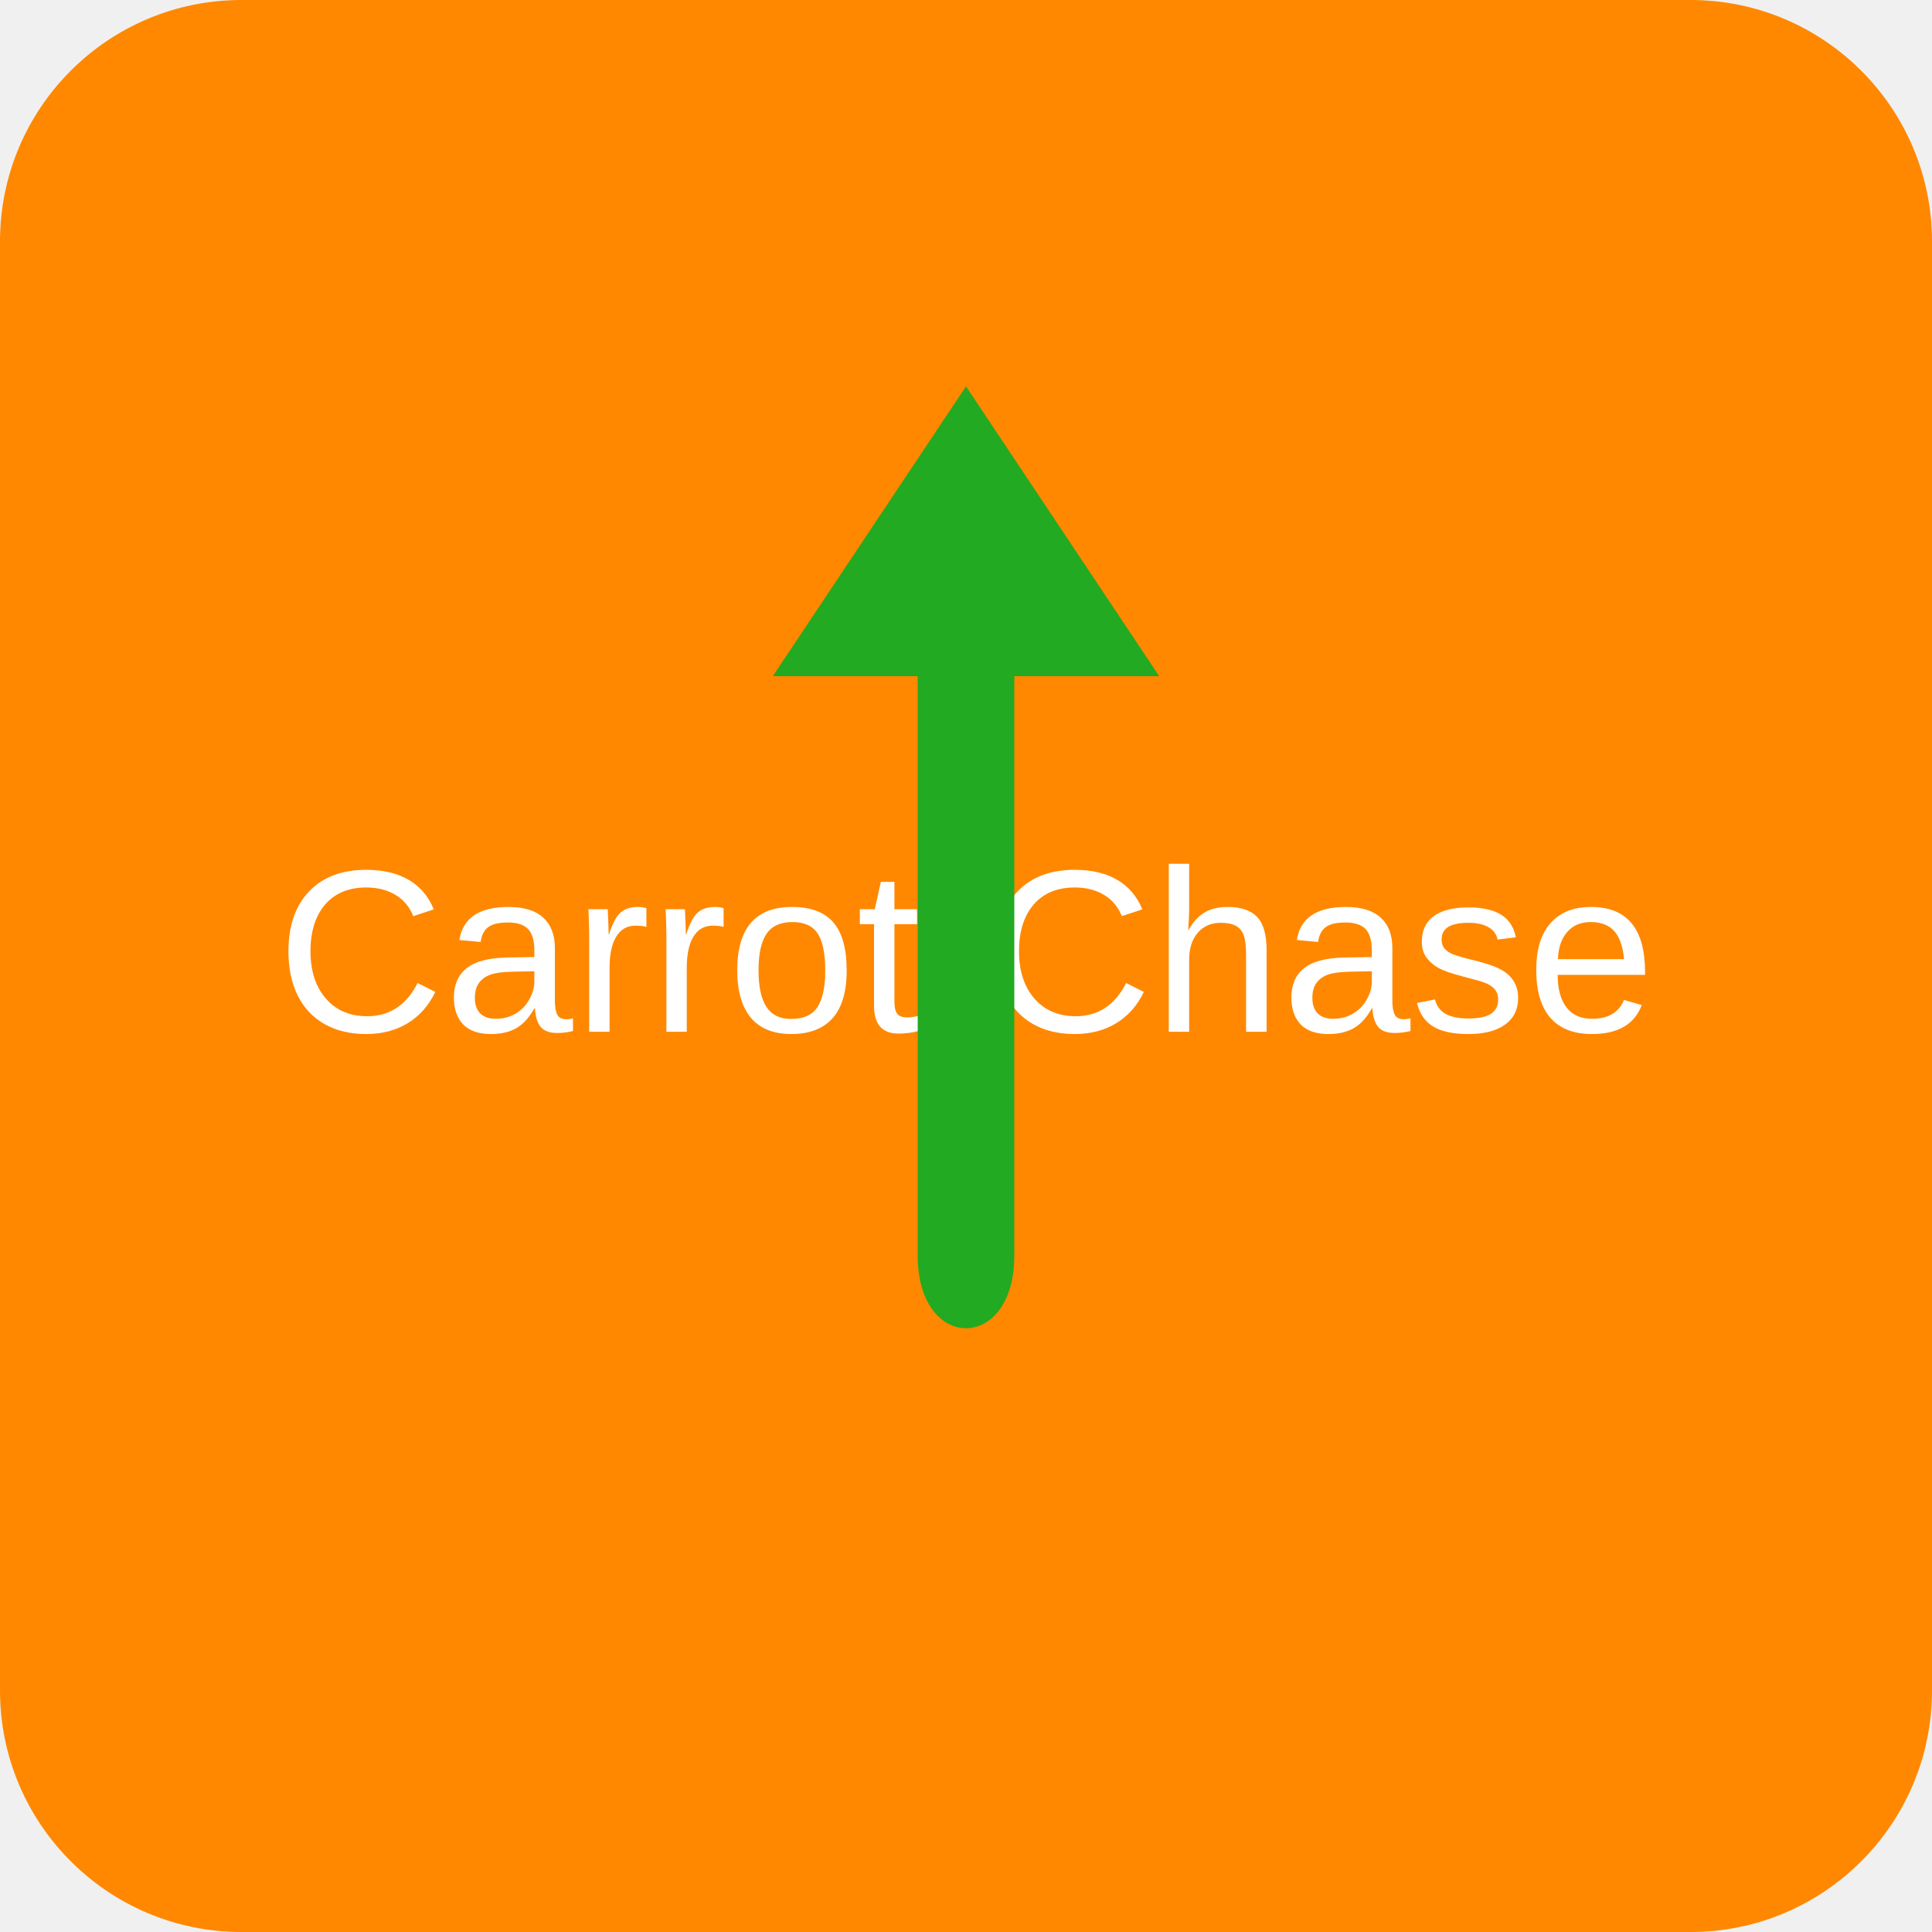
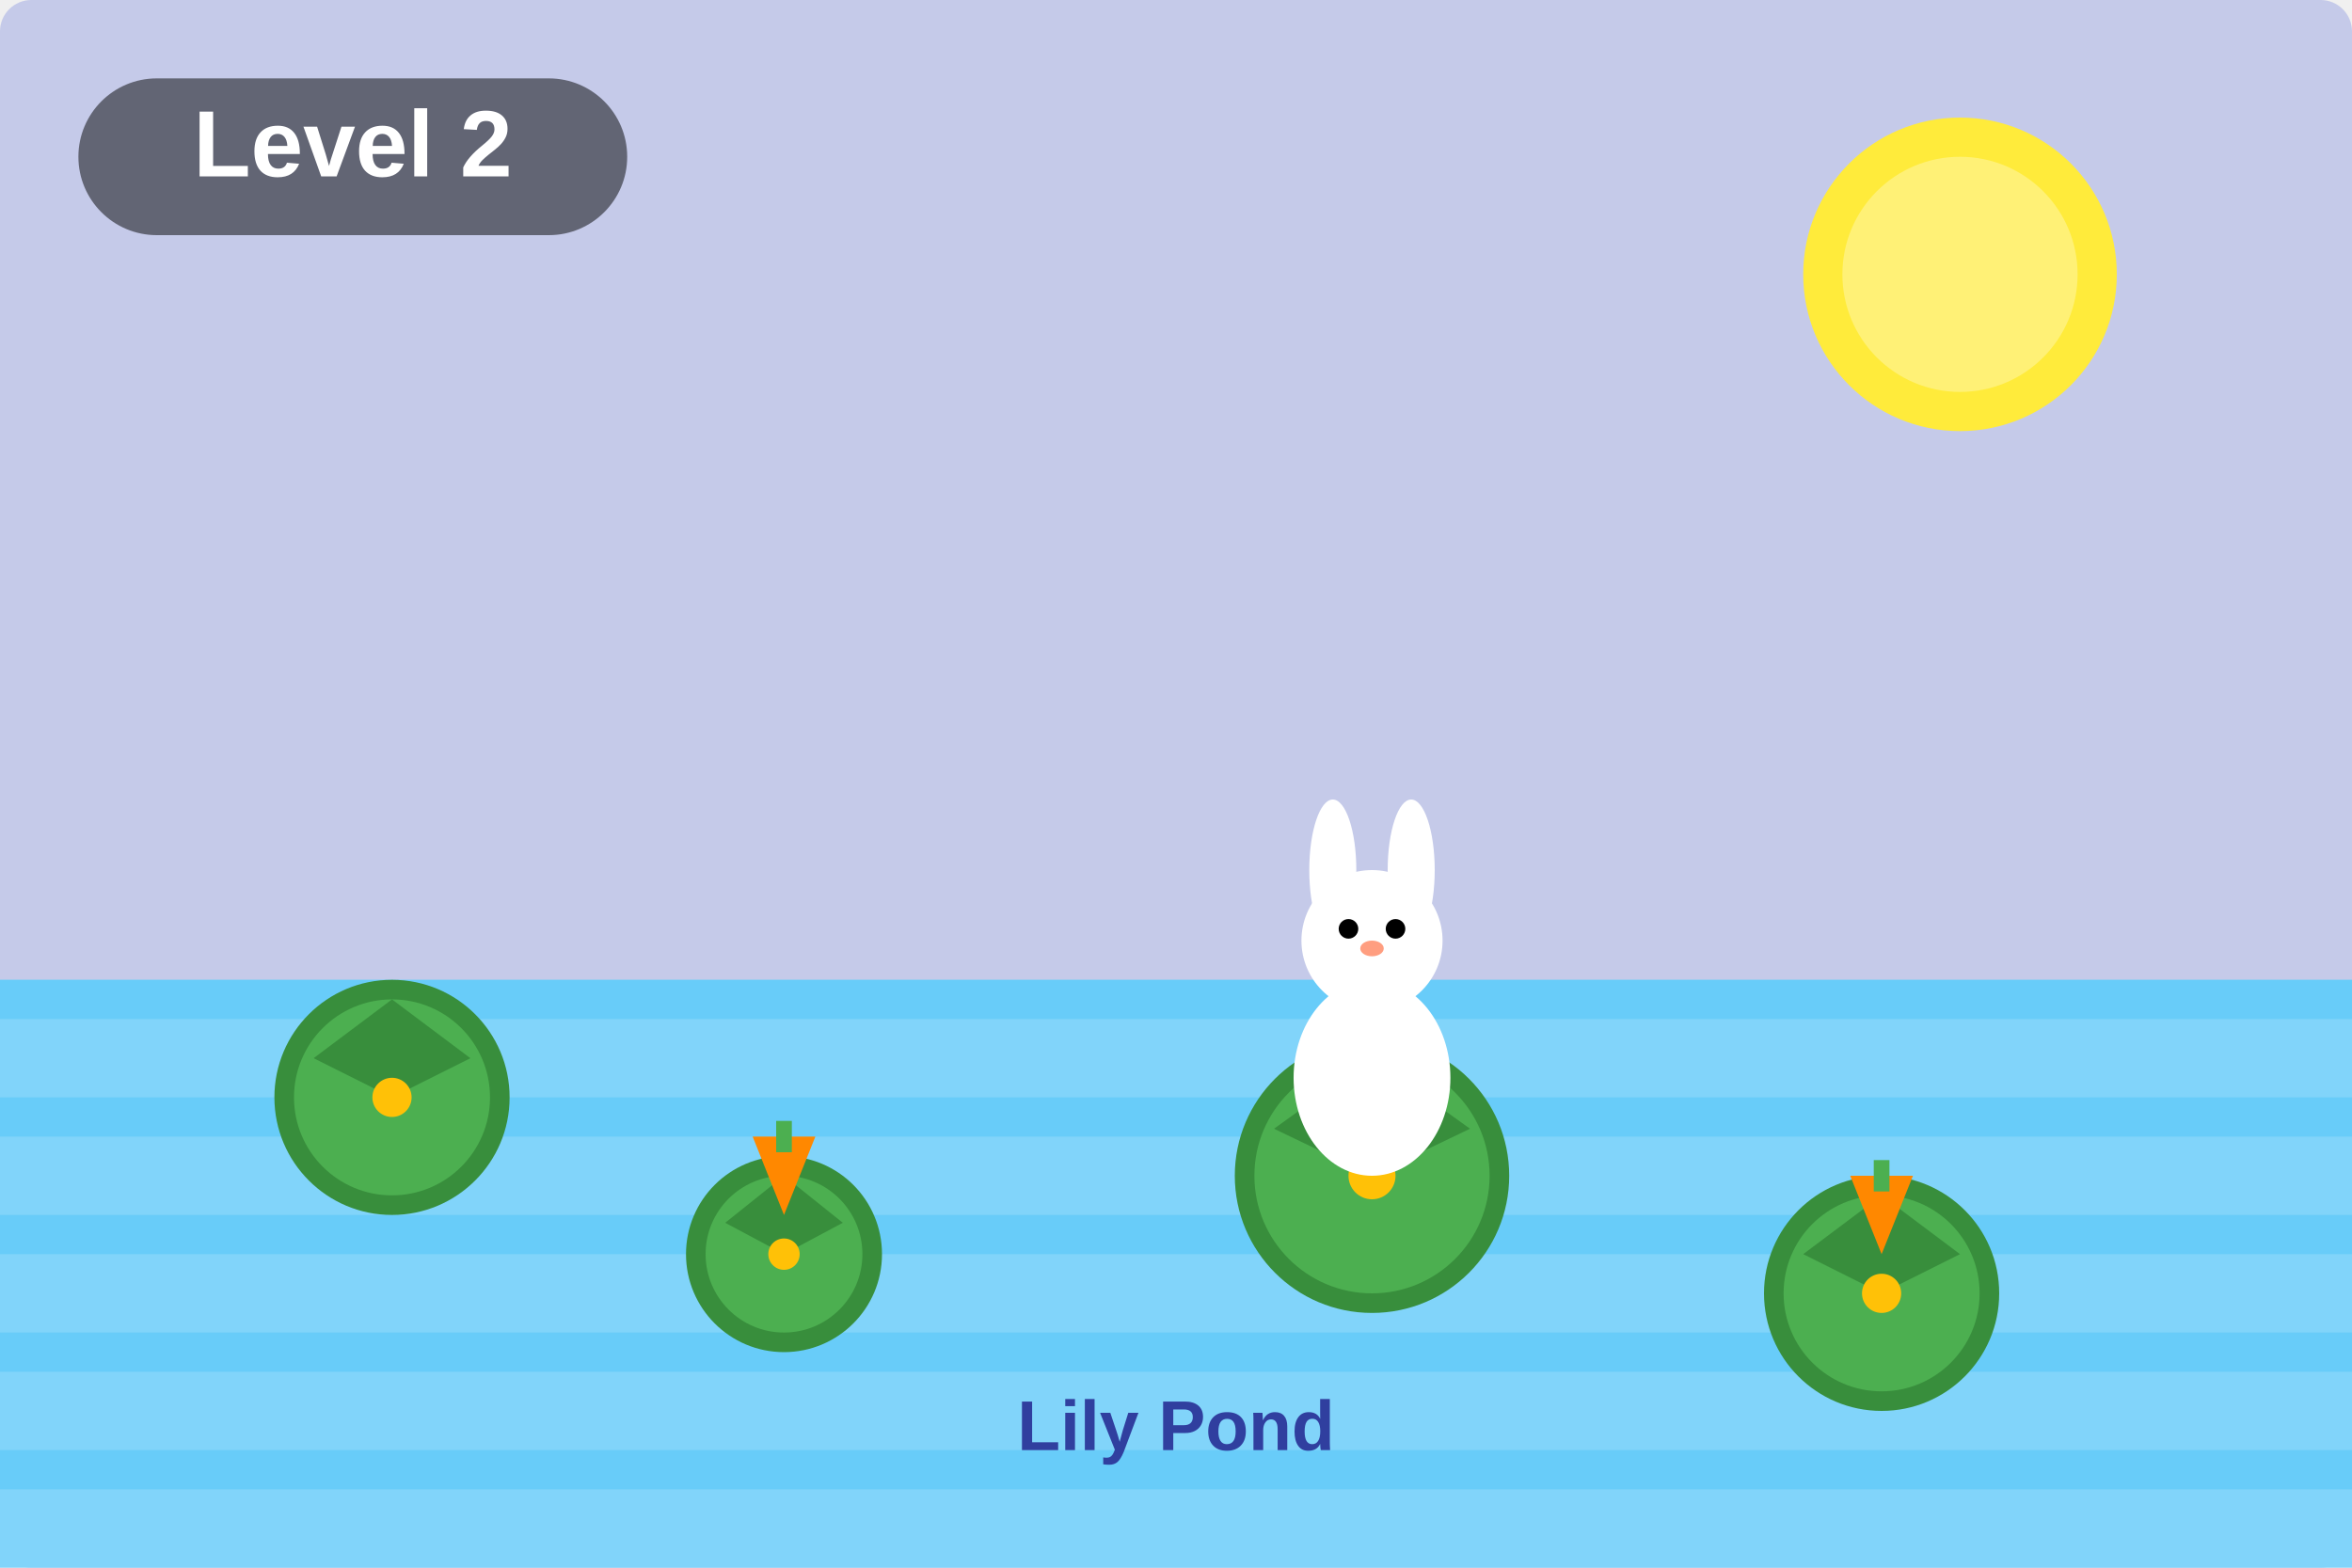
- <svg xmlns="http://www.w3.org/2000/svg" width="200" height="200" viewBox="0 0 200 200">
-   <rect width="200" height="200" fill="#FF8800" rx="25" ry="25" />
-   <text x="100" y="100" font-family="Arial" font-size="24" fill="white" text-anchor="middle" dominant-baseline="middle">Carrot Chase</text>
-   <path d="M100,40 L120,70 L80,70 Z" fill="#22AA22" />
-   <path d="M95,70 L95,130 C95,140 105,140 105,130 L105,70 Z" fill="#22AA22" />
+ <svg xmlns="http://www.w3.org/2000/svg" width="600" height="400" viewBox="0 0 600 400">
+   <rect width="600" height="400" fill="#C5CAE9" rx="8" ry="8" />
+   <circle cx="500" cy="70" r="40" fill="#FFEB3B" />
+   <circle cx="500" cy="70" r="30" fill="#FFF176" />
+   <rect x="0" y="250" width="600" height="150" fill="#81D4FA" />
+   <rect x="0" y="250" width="600" height="10" fill="#4FC3F7" opacity="0.5" />
+   <rect x="0" y="280" width="600" height="10" fill="#4FC3F7" opacity="0.5" />
+   <rect x="0" y="310" width="600" height="10" fill="#4FC3F7" opacity="0.5" />
+   <rect x="0" y="340" width="600" height="10" fill="#4FC3F7" opacity="0.5" />
+   <rect x="0" y="370" width="600" height="10" fill="#4FC3F7" opacity="0.5" />
+   <g transform="translate(100, 280)">
+     <circle cx="0" cy="0" r="30" fill="#388E3C" />
+     <circle cx="0" cy="0" r="25" fill="#4CAF50" />
+     <path d="M0,0 L20,-10 L0,-25 L-20,-10 Z" fill="#388E3C" />
+     <circle cx="0" cy="0" r="5" fill="#FFC107" />
+   </g>
+   <g transform="translate(200, 320)">
+     <circle cx="0" cy="0" r="25" fill="#388E3C" />
+     <circle cx="0" cy="0" r="20" fill="#4CAF50" />
+     <path d="M0,0 L15,-8 L0,-20 L-15,-8 Z" fill="#388E3C" />
+     <circle cx="0" cy="0" r="4" fill="#FFC107" />
+   </g>
+   <g transform="translate(350, 300)">
+     <circle cx="0" cy="0" r="35" fill="#388E3C" />
+     <circle cx="0" cy="0" r="30" fill="#4CAF50" />
+     <path d="M0,0 L25,-12 L0,-30 L-25,-12 Z" fill="#388E3C" />
+     <circle cx="0" cy="0" r="6" fill="#FFC107" />
+   </g>
+   <g transform="translate(480, 330)">
+     <circle cx="0" cy="0" r="30" fill="#388E3C" />
+     <circle cx="0" cy="0" r="25" fill="#4CAF50" />
+     <path d="M0,0 L20,-10 L0,-25 L-20,-10 Z" fill="#388E3C" />
+     <circle cx="0" cy="0" r="5" fill="#FFC107" />
+   </g>
+   <g transform="translate(350, 300)">
+     <ellipse cx="0" cy="-25" rx="20" ry="25" fill="#FFFFFF" />
+     <circle cx="0" cy="-60" r="18" fill="#FFFFFF" />
+     <ellipse cx="-10" cy="-78" rx="6" ry="18" fill="#FFFFFF" />
+     <ellipse cx="10" cy="-78" rx="6" ry="18" fill="#FFFFFF" />
+     <circle cx="-6" cy="-63" r="2.5" fill="#000000" />
+     <circle cx="6" cy="-63" r="2.5" fill="#000000" />
+     <ellipse cx="0" cy="-58" rx="3" ry="2" fill="#FF9E80" />
+   </g>
+   <g transform="translate(200, 320)">
+     <path d="M0,-10 L8,-30 L-8,-30 Z" fill="#FF8800" />
+     <rect x="-2" y="-34" width="4" height="8" fill="#4CAF50" />
+   </g>
+   <g transform="translate(480, 330)">
+     <path d="M0,-10 L8,-30 L-8,-30 Z" fill="#FF8800" />
+     <rect x="-2" y="-34" width="4" height="8" fill="#4CAF50" />
+   </g>
+   <rect x="20" y="20" width="140" height="40" rx="20" ry="20" fill="rgba(0,0,0,0.5)" />
+   <text x="90" y="45" font-family="Arial, sans-serif" font-size="24" font-weight="bold" fill="white" text-anchor="middle">Level 2</text>
+   <text x="300" y="370" font-family="Arial, sans-serif" font-size="18" font-weight="bold" fill="#303F9F" text-anchor="middle">Lily Pond</text>
</svg>
